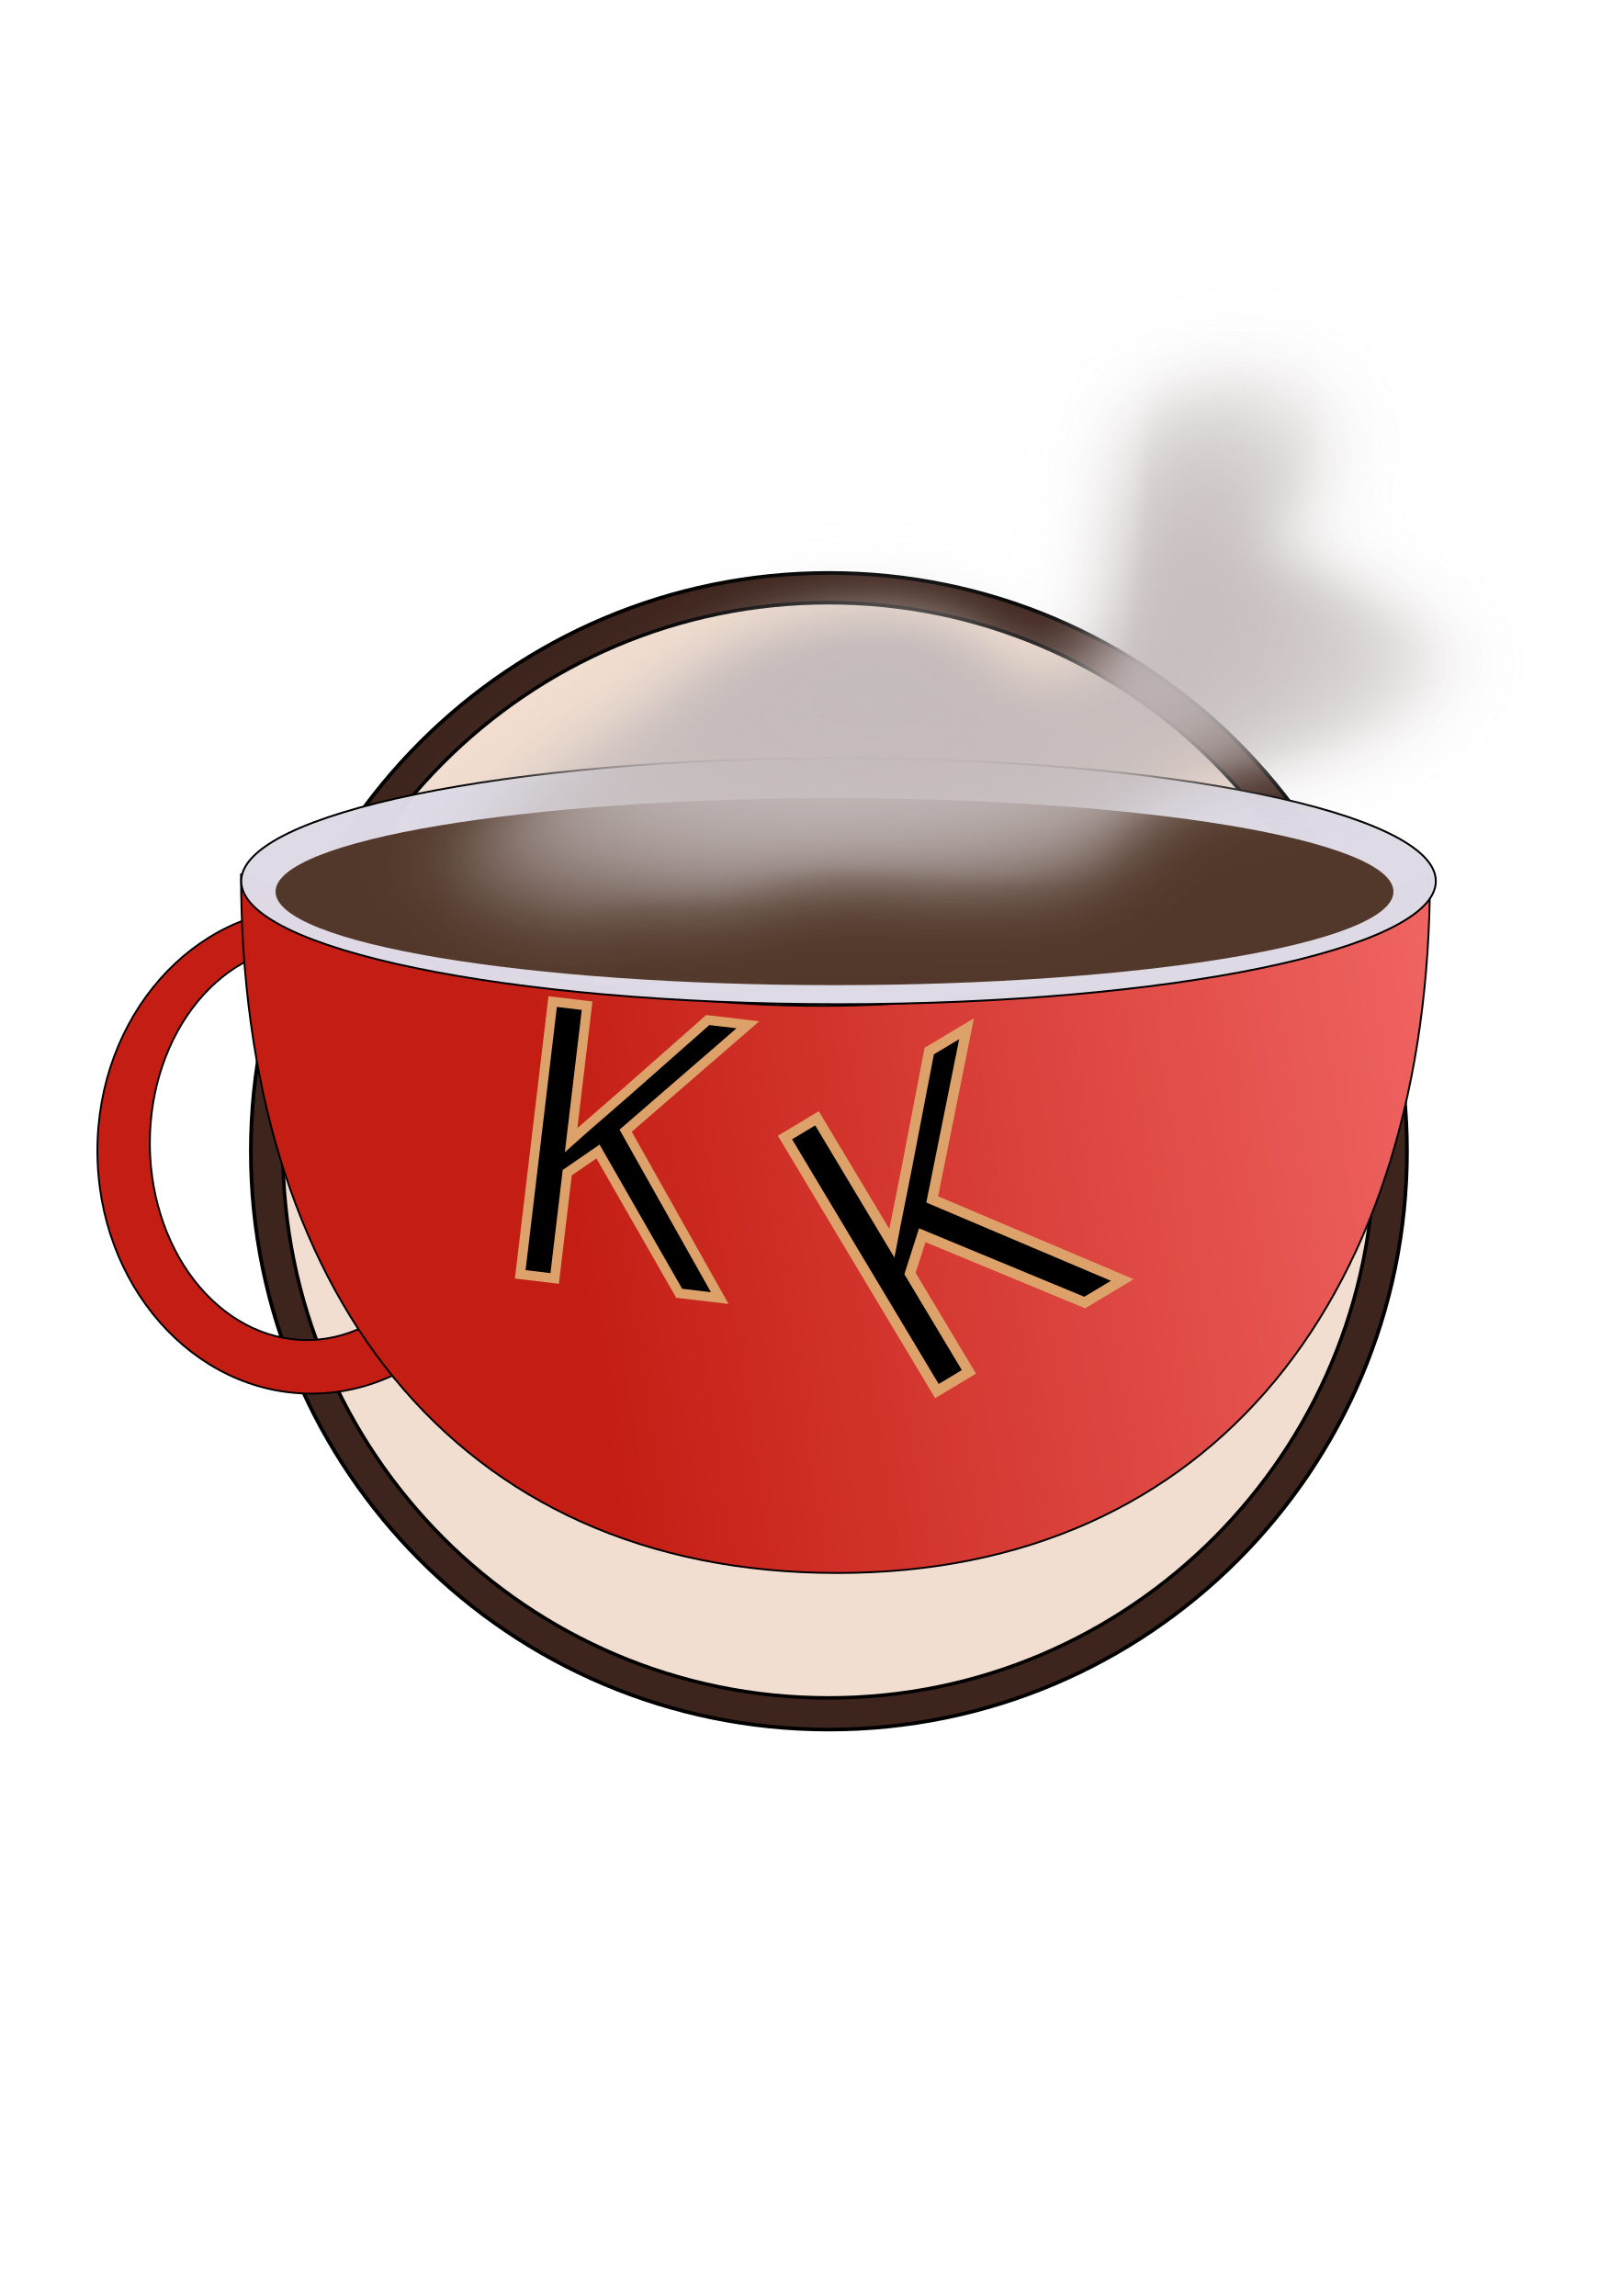
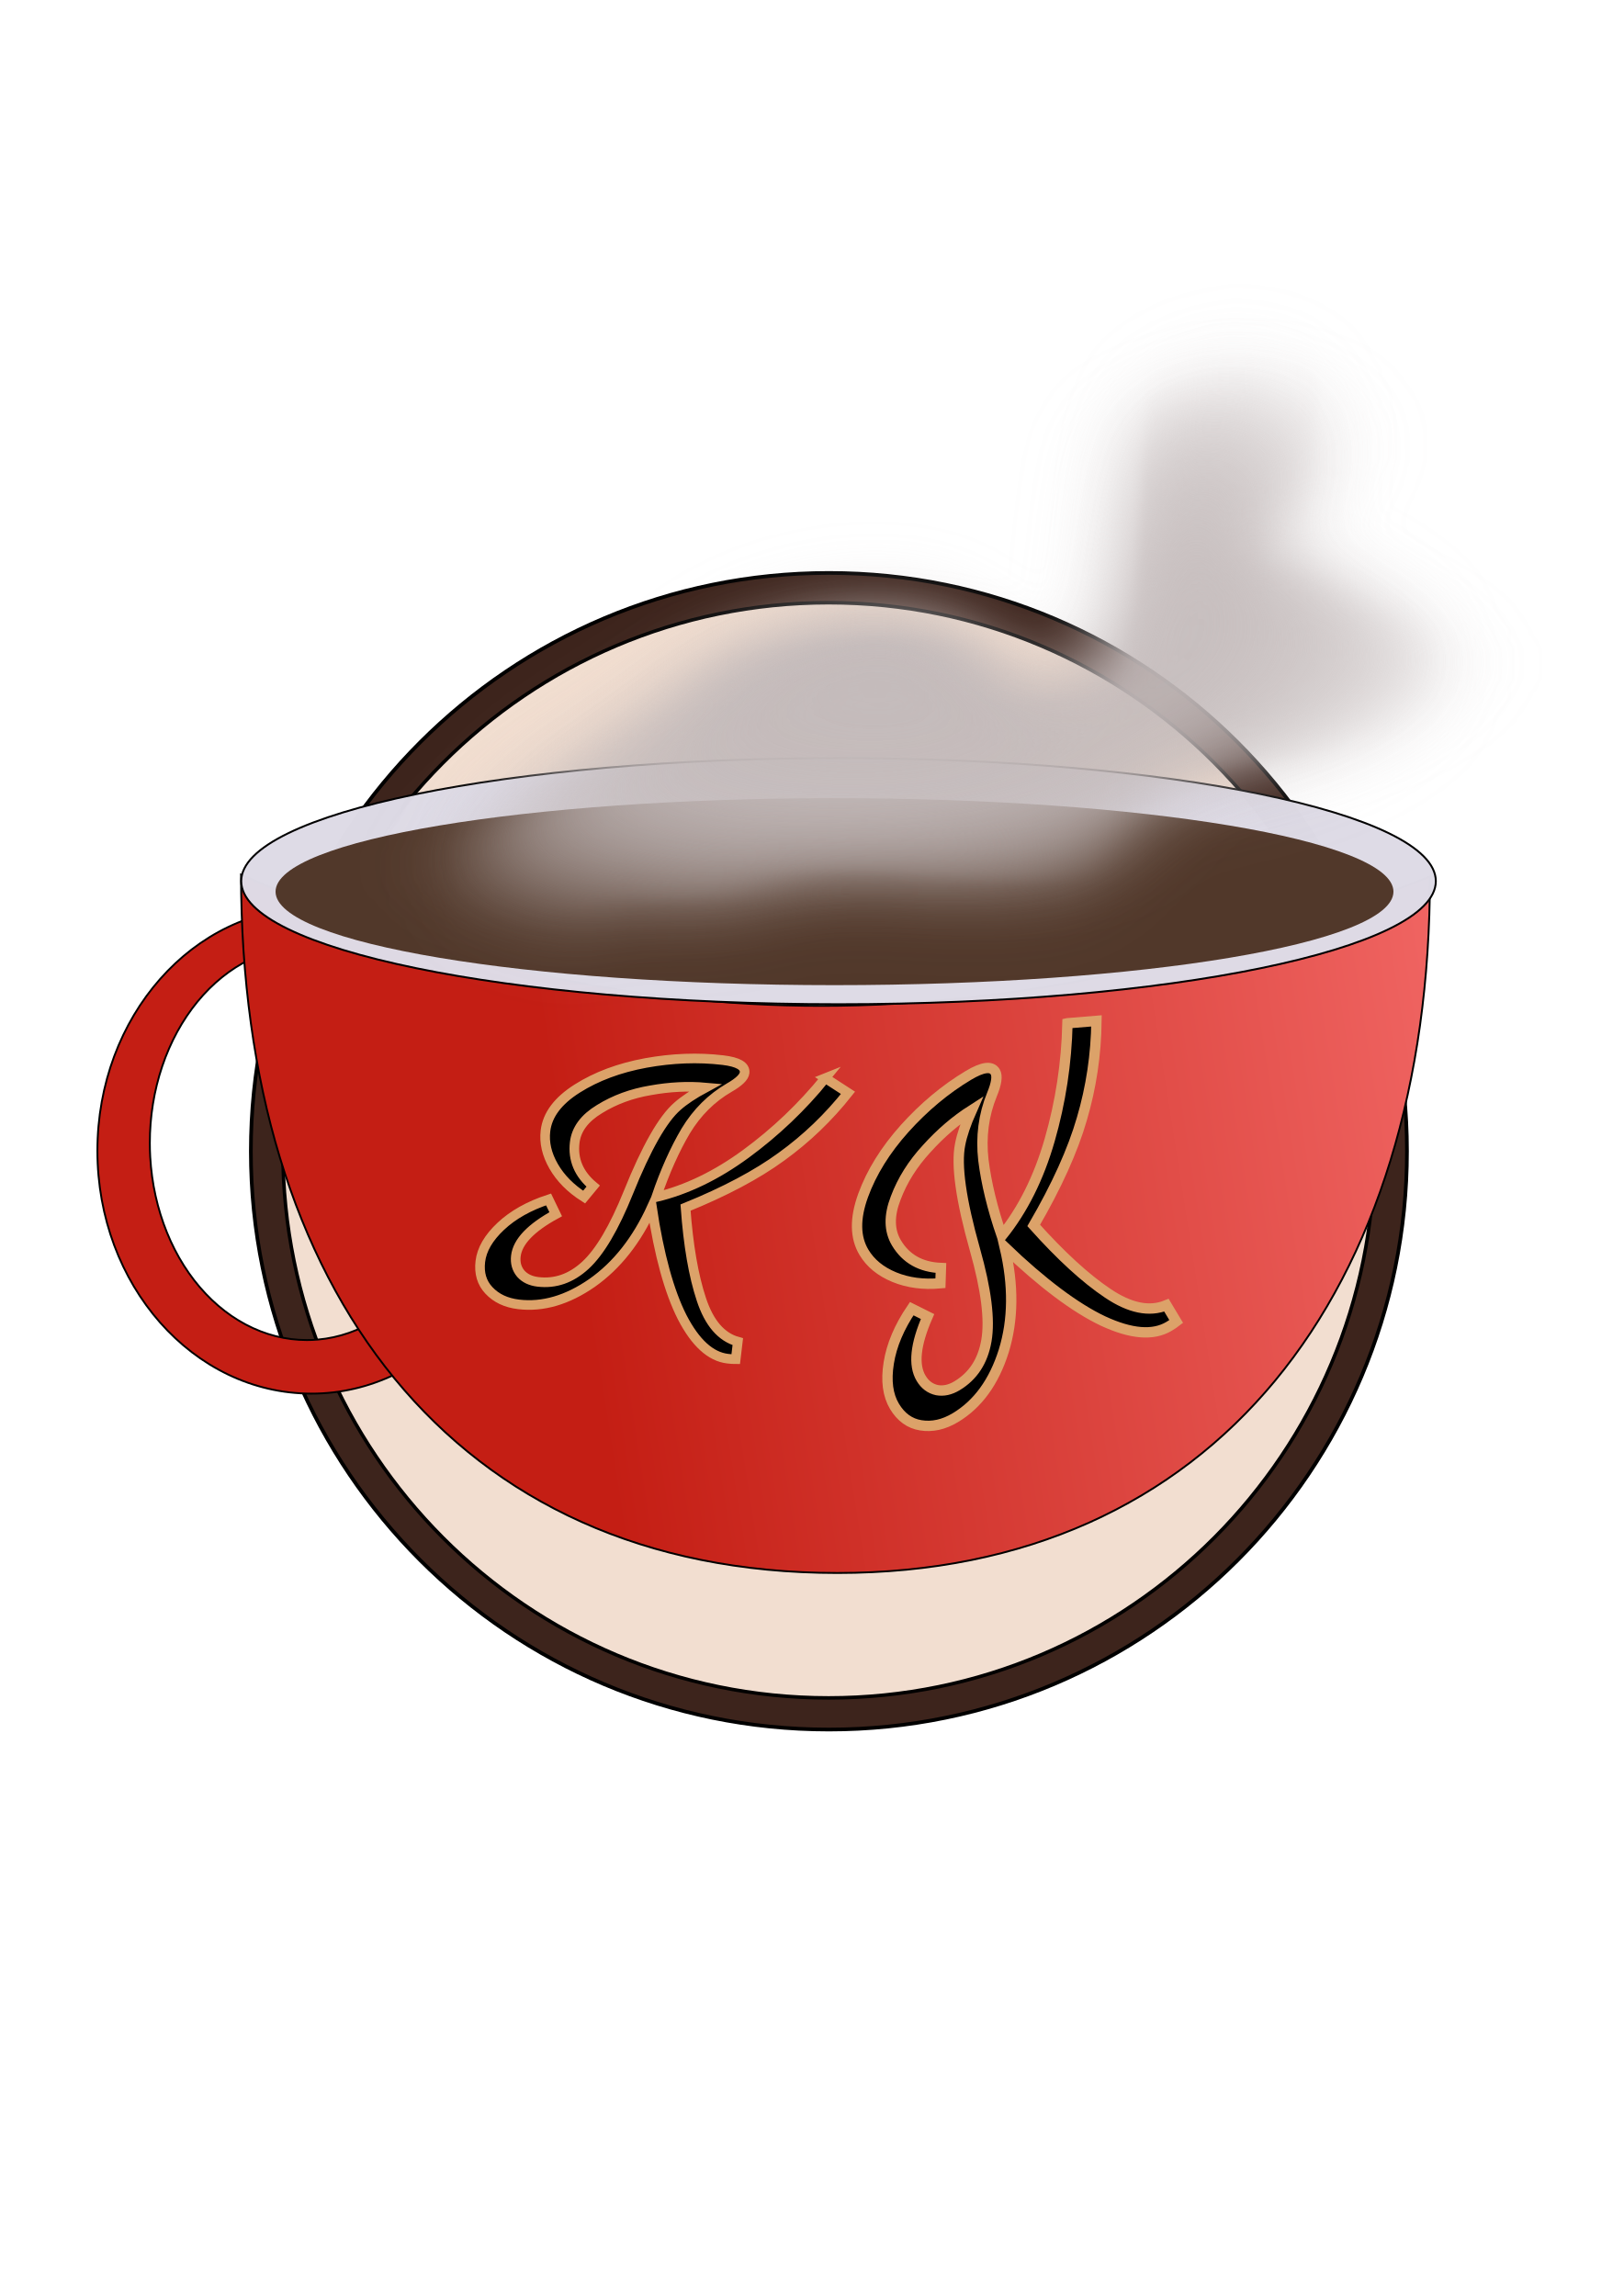
- <svg xmlns="http://www.w3.org/2000/svg" xmlns:xlink="http://www.w3.org/1999/xlink" id="svg4581" version="1.1" viewBox="0 0 210 297" height="297mm" width="210mm">
+ <svg xmlns="http://www.w3.org/2000/svg" xmlns:xlink="http://www.w3.org/1999/xlink" width="210mm" height="297mm" viewBox="0 0 210 297" version="1.1" id="svg4581">
  <defs id="defs4575">
    <linearGradient id="linearGradient864">
-       <stop id="stop860" offset="0" style="stop-color:#c41e14;stop-opacity:1" />
-       <stop id="stop862" offset="1" style="stop-color:#ff7d7d;stop-opacity:1" />
+       <stop style="stop-color:#c41e14;stop-opacity:1" offset="0" id="stop860" />
+       <stop style="stop-color:#ff7d7d;stop-opacity:1" offset="1" id="stop862" />
    </linearGradient>
    <linearGradient id="linearGradient5521">
-       <stop id="stop5517" offset="0" style="stop-color:#c4bbbb;stop-opacity:1;" />
-       <stop id="stop5519" offset="1" style="stop-color:#c4bbbb;stop-opacity:0;" />
+       <stop style="stop-color:#c4bbbb;stop-opacity:1;" offset="0" id="stop5517" />
+       <stop style="stop-color:#c4bbbb;stop-opacity:0;" offset="1" id="stop5519" />
    </linearGradient>
-     <filter id="filter5465" style="color-interpolation-filters:sRGB;">
-       <feGaussianBlur id="feGaussianBlur5457" result="fbSourceGraphic" stdDeviation="5" />
-       <feGaussianBlur id="feGaussianBlur5459" result="result1" in="SourceGraphic" stdDeviation="0.01" />
-       <feComposite id="feComposite5461" result="result2" k3="0.5" k2="0.5" in="fbSourceGraphic" operator="arithmetic" in2="result1" />
-       <feBlend id="feBlend5463" result="fbSourceGraphic" mode="normal" in2="fbSourceGraphic" />
-       <feColorMatrix id="feColorMatrix5467" values="0 0 0 -1 0 0 0 0 -1 0 0 0 0 -1 0 0 0 0 1 0" in="fbSourceGraphic" result="fbSourceGraphicAlpha" />
-       <feColorMatrix result="colormatrix" values="1 0 0 0 0 0 1 0 0 0 0 0 1 0 0 -0.212 -0.715 -0.072 1 0 " in="fbSourceGraphic" id="feColorMatrix5469" />
-       <feComposite result="composite" k4="0" k3="0" k2="1" operator="arithmetic" in="fbSourceGraphic" id="feComposite5471" in2="colormatrix" />
-       <feGaussianBlur result="blur1" stdDeviation="5 0.01" id="feGaussianBlur5473" />
-       <feGaussianBlur result="blur2" stdDeviation="0.01 5" in="composite" id="feGaussianBlur5475" />
-       <feBlend result="blend" mode="darken" in="blur2" id="feBlend5477" in2="blur1" />
+     <filter style="color-interpolation-filters:sRGB;" id="filter5465">
+       <feGaussianBlur stdDeviation="5" result="fbSourceGraphic" id="feGaussianBlur5457" />
+       <feGaussianBlur stdDeviation="0.01" in="SourceGraphic" result="result1" id="feGaussianBlur5459" />
+       <feComposite in2="result1" operator="arithmetic" in="fbSourceGraphic" k2="0.5" k3="0.5" result="result2" id="feComposite5461" />
+       <feBlend in2="fbSourceGraphic" mode="normal" result="fbSourceGraphic" id="feBlend5463" />
+       <feColorMatrix result="fbSourceGraphicAlpha" in="fbSourceGraphic" values="0 0 0 -1 0 0 0 0 -1 0 0 0 0 -1 0 0 0 0 1 0" id="feColorMatrix5467" />
+       <feColorMatrix id="feColorMatrix5469" in="fbSourceGraphic" values="1 0 0 0 0 0 1 0 0 0 0 0 1 0 0 -0.212 -0.715 -0.072 1 0 " result="colormatrix" />
+       <feComposite in2="colormatrix" id="feComposite5471" in="fbSourceGraphic" operator="arithmetic" k2="1" k3="0" k4="0" result="composite" />
+       <feGaussianBlur id="feGaussianBlur5473" stdDeviation="5 0.01" result="blur1" />
+       <feGaussianBlur id="feGaussianBlur5475" in="composite" stdDeviation="0.01 5" result="blur2" />
+       <feBlend in2="blur1" id="feBlend5477" in="blur2" mode="darken" result="blend" />
    </filter>
-     <radialGradient gradientUnits="userSpaceOnUse" gradientTransform="matrix(1,0,0,0.4805249,0,37.77518)" r="92.895" fy="72.718" fx="309.839" cy="72.718" cx="309.839" id="radialGradient5523" xlink:href="#linearGradient5521" />
-     <linearGradient spreadMethod="pad" gradientTransform="translate(-0.2672695,0.2672695)" gradientUnits="userSpaceOnUse" y2="141.435" x2="231.033" y1="165.856" x1="75.349" id="linearGradient866" xlink:href="#linearGradient864" />
+     <radialGradient xlink:href="#linearGradient5521" id="radialGradient5523" cx="309.839" cy="72.718" fx="309.839" fy="72.718" r="92.895" gradientTransform="matrix(1,0,0,0.4805249,0,37.77518)" gradientUnits="userSpaceOnUse" />
+     <linearGradient xlink:href="#linearGradient864" id="linearGradient866" x1="75.349" y1="165.856" x2="231.033" y2="141.435" gradientUnits="userSpaceOnUse" gradientTransform="translate(-0.2672695,0.2672695)" spreadMethod="pad" />
  </defs>
  <g id="layer2">
-     <g style="fill:#3d241c;fill-opacity:1" transform="matrix(1.799775,0,0,1.800817,-69.45884,-100.9962)" id="layer1-4">
-       <circle style="opacity:1;fill:#3d241c;fill-opacity:1;stroke:#000000;stroke-width:0.265;stroke-opacity:1" id="path4548" cx="98.16" cy="138.779" r="41.54" />
-       <ellipse style="opacity:1;fill:#3d241c;fill-opacity:1;stroke:none;stroke-width:0.249;stroke-opacity:1" id="path4548-4" cx="98.16" cy="138.911" rx="39.302" ry="38.928" />
+     <g id="layer1-4" transform="matrix(1.799775,0,0,1.800817,-69.45884,-100.9962)" style="fill:#3d241c;fill-opacity:1">
+       <circle r="41.54" cy="138.779" cx="98.16" id="path4548" style="opacity:1;fill:#3d241c;fill-opacity:1;stroke:#000000;stroke-width:0.265;stroke-opacity:1" />
+       <ellipse ry="38.928" rx="39.302" cy="138.911" cx="98.16" id="path4548-4" style="opacity:1;fill:#3d241c;fill-opacity:1;stroke:none;stroke-width:0.249;stroke-opacity:1" />
    </g>
  </g>
  <g id="layer6">
-     <g style="fill:#f2ded0;fill-opacity:1" transform="matrix(1.699135,0,0,1.705168,-59.62135,-87.84239)" id="layer1-4-9">
-       <circle style="opacity:1;fill:#f2ded0;fill-opacity:1;stroke:#000000;stroke-width:0.265;stroke-opacity:1" id="path4548-42" cx="98.16" cy="138.779" r="41.54" />
-       <ellipse style="opacity:1;fill:#f2ded0;fill-opacity:1;stroke:none;stroke-width:0.249;stroke-opacity:1" id="path4548-4-0" cx="98.16" cy="138.911" rx="39.302" ry="38.928" />
+     <g id="layer1-4-9" transform="matrix(1.699135,0,0,1.705168,-59.62135,-87.84239)" style="fill:#f2ded0;fill-opacity:1">
+       <circle r="41.54" cy="138.779" cx="98.16" id="path4548-42" style="opacity:1;fill:#f2ded0;fill-opacity:1;stroke:#000000;stroke-width:0.265;stroke-opacity:1" />
+       <ellipse ry="38.928" rx="39.302" cy="138.911" cx="98.16" id="path4548-4-0" style="opacity:1;fill:#f2ded0;fill-opacity:1;stroke:none;stroke-width:0.249;stroke-opacity:1" />
    </g>
  </g>
  <g id="layer3">
-     <path id="path5176" d="m 40.269,117.449 a 27.672,31.411 0 0 0 -27.672,31.411 27.672,31.411 0 0 0 27.672,31.412 27.672,31.411 0 0 0 27.672,-31.412 27.672,31.411 0 0 0 -27.672,-31.411 z m -0.582,4.926 a 20.312,25.484 0 0 1 2.028,0.127 20.312,25.484 0 0 1 2.008,0.381 20.312,25.484 0 0 1 1.967,0.63 20.312,25.484 0 0 1 1.907,0.873 20.312,25.484 0 0 1 1.828,1.108 20.312,25.484 0 0 1 1.731,1.331 20.312,25.484 0 0 1 1.616,1.542 20.312,25.484 0 0 1 1.486,1.736 20.312,25.484 0 0 1 1.34,1.914 20.312,25.484 0 0 1 1.181,2.072 20.312,25.484 0 0 1 1.01,2.21 20.312,25.484 0 0 1 0.83,2.325 20.312,25.484 0 0 1 0.64,2.417 20.312,25.484 0 0 1 0.445,2.486 20.312,25.484 0 0 1 0.245,2.529 20.312,25.484 0 0 1 0.051,1.803 20.312,25.484 0 0 1 -0.102,2.544 20.312,25.484 0 0 1 -0.303,2.519 20.312,25.484 0 0 1 -0.502,2.468 20.312,25.484 0 0 1 -0.696,2.393 20.312,25.484 0 0 1 -0.883,2.293 20.312,25.484 0 0 1 -1.061,2.172 20.312,25.484 0 0 1 -1.229,2.028 20.312,25.484 0 0 1 -1.384,1.864 20.312,25.484 0 0 1 -1.525,1.681 20.312,25.484 0 0 1 -1.651,1.482 20.312,25.484 0 0 1 -1.761,1.268 20.312,25.484 0 0 1 -1.853,1.041 20.312,25.484 0 0 1 -1.927,0.803 20.312,25.484 0 0 1 -1.981,0.558 20.312,25.484 0 0 1 -2.016,0.307 20.312,25.484 0 0 1 -1.436,0.064 20.312,25.484 0 0 1 -2.028,-0.127 20.312,25.484 0 0 1 -2.007,-0.381 20.312,25.484 0 0 1 -1.968,-0.63 20.312,25.484 0 0 1 -1.907,-0.874 20.312,25.484 0 0 1 -1.828,-1.108 20.312,25.484 0 0 1 -1.731,-1.331 20.312,25.484 0 0 1 -1.616,-1.542 20.312,25.484 0 0 1 -1.486,-1.736 20.312,25.484 0 0 1 -1.34,-1.914 20.312,25.484 0 0 1 -1.181,-2.072 20.312,25.484 0 0 1 -1.01,-2.21 20.312,25.484 0 0 1 -0.829,-2.325 20.312,25.484 0 0 1 -0.64,-2.417 20.312,25.484 0 0 1 -0.445,-2.486 20.312,25.484 0 0 1 -0.245,-2.529 20.312,25.484 0 0 1 -0.051,-1.802 20.312,25.484 0 0 1 0.101,-2.545 20.312,25.484 0 0 1 0.303,-2.519 20.312,25.484 0 0 1 0.502,-2.468 20.312,25.484 0 0 1 0.696,-2.393 20.312,25.484 0 0 1 0.883,-2.294 20.312,25.484 0 0 1 1.061,-2.172 20.312,25.484 0 0 1 1.229,-2.028 20.312,25.484 0 0 1 1.384,-1.864 20.312,25.484 0 0 1 1.525,-1.681 20.312,25.484 0 0 1 1.651,-1.482 20.312,25.484 0 0 1 1.761,-1.268 20.312,25.484 0 0 1 1.853,-1.041 20.312,25.484 0 0 1 1.927,-0.803 20.312,25.484 0 0 1 1.981,-0.558 20.312,25.484 0 0 1 2.016,-0.307 20.312,25.484 0 0 1 1.437,-0.064 z" style="opacity:1;fill:#c41e14;fill-opacity:1;stroke:#000000;stroke-width:0.239;stroke-opacity:1" />
+     <path style="opacity:1;fill:#c41e14;fill-opacity:1;stroke:#000000;stroke-width:0.239;stroke-opacity:1" d="m 40.269,117.449 a 27.672,31.411 0 0 0 -27.672,31.411 27.672,31.411 0 0 0 27.672,31.412 27.672,31.411 0 0 0 27.672,-31.412 27.672,31.411 0 0 0 -27.672,-31.411 z m -0.582,4.926 a 20.312,25.484 0 0 1 2.028,0.127 20.312,25.484 0 0 1 2.008,0.381 20.312,25.484 0 0 1 1.967,0.63 20.312,25.484 0 0 1 1.907,0.873 20.312,25.484 0 0 1 1.828,1.108 20.312,25.484 0 0 1 1.731,1.331 20.312,25.484 0 0 1 1.616,1.542 20.312,25.484 0 0 1 1.486,1.736 20.312,25.484 0 0 1 1.34,1.914 20.312,25.484 0 0 1 1.181,2.072 20.312,25.484 0 0 1 1.01,2.21 20.312,25.484 0 0 1 0.83,2.325 20.312,25.484 0 0 1 0.64,2.417 20.312,25.484 0 0 1 0.445,2.486 20.312,25.484 0 0 1 0.245,2.529 20.312,25.484 0 0 1 0.051,1.803 20.312,25.484 0 0 1 -0.102,2.544 20.312,25.484 0 0 1 -0.303,2.519 20.312,25.484 0 0 1 -0.502,2.468 20.312,25.484 0 0 1 -0.696,2.393 20.312,25.484 0 0 1 -0.883,2.293 20.312,25.484 0 0 1 -1.061,2.172 20.312,25.484 0 0 1 -1.229,2.028 20.312,25.484 0 0 1 -1.384,1.864 20.312,25.484 0 0 1 -1.525,1.681 20.312,25.484 0 0 1 -1.651,1.482 20.312,25.484 0 0 1 -1.761,1.268 20.312,25.484 0 0 1 -1.853,1.041 20.312,25.484 0 0 1 -1.927,0.803 20.312,25.484 0 0 1 -1.981,0.558 20.312,25.484 0 0 1 -2.016,0.307 20.312,25.484 0 0 1 -1.436,0.064 20.312,25.484 0 0 1 -2.028,-0.127 20.312,25.484 0 0 1 -2.007,-0.381 20.312,25.484 0 0 1 -1.968,-0.63 20.312,25.484 0 0 1 -1.907,-0.874 20.312,25.484 0 0 1 -1.828,-1.108 20.312,25.484 0 0 1 -1.731,-1.331 20.312,25.484 0 0 1 -1.616,-1.542 20.312,25.484 0 0 1 -1.486,-1.736 20.312,25.484 0 0 1 -1.34,-1.914 20.312,25.484 0 0 1 -1.181,-2.072 20.312,25.484 0 0 1 -1.01,-2.21 20.312,25.484 0 0 1 -0.829,-2.325 20.312,25.484 0 0 1 -0.64,-2.417 20.312,25.484 0 0 1 -0.445,-2.486 20.312,25.484 0 0 1 -0.245,-2.529 20.312,25.484 0 0 1 -0.051,-1.802 20.312,25.484 0 0 1 0.101,-2.545 20.312,25.484 0 0 1 0.303,-2.519 20.312,25.484 0 0 1 0.502,-2.468 20.312,25.484 0 0 1 0.696,-2.393 20.312,25.484 0 0 1 0.883,-2.294 20.312,25.484 0 0 1 1.061,-2.172 20.312,25.484 0 0 1 1.229,-2.028 20.312,25.484 0 0 1 1.384,-1.864 20.312,25.484 0 0 1 1.525,-1.681 20.312,25.484 0 0 1 1.651,-1.482 20.312,25.484 0 0 1 1.761,-1.268 20.312,25.484 0 0 1 1.853,-1.041 20.312,25.484 0 0 1 1.927,-0.803 20.312,25.484 0 0 1 1.981,-0.558 20.312,25.484 0 0 1 2.016,-0.307 20.312,25.484 0 0 1 1.437,-0.064 z" id="path5176" />
  </g>
  <g id="layer5" />
  <g id="layer1">
-     <path id="path4585" d="m 31.175,113.138 c 48.469,21.311 94.31,23.829 153.766,0.244 0,53.784 -27.866,90.092 -76.637,90.092 -49.864,0 -77.129,-36.924 -77.129,-90.336 z" style="fill:url(#linearGradient866);fill-opacity:1;stroke:#000000;stroke-width:0.242px;stroke-linecap:butt;stroke-linejoin:miter;stroke-opacity:1;fill-rule:nonzero;opacity:1" />
-     <ellipse ry="15.919" rx="77.252" cy="113.983" cx="108.449" id="path5133" style="opacity:1;fill:#dedbe6;fill-opacity:0.99;stroke:#000000;stroke-width:0.248;stroke-opacity:1" />
-     <circle r="0" cy="147.768" cx="17.736" id="path5176-8" style="opacity:1;fill:#c41e14;fill-opacity:1;stroke:#000000;stroke-width:0.265;stroke-opacity:1" />
+     <path style="fill:url(#linearGradient866);fill-opacity:1;stroke:#000000;stroke-width:0.242px;stroke-linecap:butt;stroke-linejoin:miter;stroke-opacity:1;fill-rule:nonzero;opacity:1" d="m 31.175,113.138 c 48.469,21.311 94.31,23.829 153.766,0.244 0,53.784 -27.866,90.092 -76.637,90.092 -49.864,0 -77.129,-36.924 -77.129,-90.336 z" id="path4585" />
+     <ellipse style="opacity:1;fill:#dedbe6;fill-opacity:0.99;stroke:#000000;stroke-width:0.248;stroke-opacity:1" id="path5133" cx="108.449" cy="113.983" rx="77.252" ry="15.919" />
+     <circle style="opacity:1;fill:#c41e14;fill-opacity:1;stroke:#000000;stroke-width:0.265;stroke-opacity:1" id="path5176-8" cx="17.736" cy="147.768" r="0" />
  </g>
  <g id="layer4">
-     <ellipse style="opacity:1;fill:#51382a;fill-opacity:1;stroke:none;stroke-width:0.209;stroke-opacity:1" id="ellipse5138" cx="107.93" cy="115.34" rx="72.291" ry="12.094" />
+     <ellipse ry="12.094" rx="72.291" cy="115.34" cx="107.93" id="ellipse5138" style="opacity:1;fill:#51382a;fill-opacity:1;stroke:none;stroke-width:0.209;stroke-opacity:1" />
  </g>
-   <g id="layer7" transform="translate(-0.3146186,-0.3146186)">
-     <flowRoot style="font-style:normal;font-weight:normal;font-size:40px;line-height:1.25;font-family:sans-serif;letter-spacing:0px;word-spacing:0px;fill:#000000;fill-opacity:1;stroke:none" id="flowRoot5327" xml:space="preserve">
+   <g transform="translate(-0.3146186,-0.3146186)" id="layer7">
+     <flowRoot xml:space="preserve" id="flowRoot5327" style="font-style:normal;font-weight:normal;font-size:40px;line-height:1.25;font-family:sans-serif;letter-spacing:0px;word-spacing:0px;fill:#000000;fill-opacity:1;stroke:none">
      <flowRegion id="flowRegion5329">
-         <rect y="582.52" x="300" height="110" width="250" id="rect5331" />
+         <rect id="rect5331" width="250" height="110" x="300" y="582.52" />
      </flowRegion>
      <flowPara id="flowPara5333" />
    </flowRoot>
-     <text id="text5337" y="167.354" x="103.188" style="font-style:normal;font-weight:normal;font-size:10.583px;line-height:1.25;font-family:sans-serif;letter-spacing:0px;word-spacing:0px;fill:#000000;fill-opacity:1;stroke:none;stroke-width:0.265" xml:space="preserve">
-       <tspan style="stroke-width:0.265" y="176.718" x="103.188" id="tspan5335" />
+     <text xml:space="preserve" style="font-style:normal;font-weight:normal;font-size:10.583px;line-height:1.25;font-family:sans-serif;letter-spacing:0px;word-spacing:0px;fill:#000000;fill-opacity:1;stroke:none;stroke-width:0.265" x="103.188" y="167.354" id="text5337">
+       <tspan id="tspan5335" x="103.188" y="176.718" style="stroke-width:0.265" />
    </text>
-     <path transform="matrix(0.8616344,-0.1306884,0.1306884,0.8616344,-158.3081,61.96047)" id="path5373" d="m 263.528,103.23 c 0,0 10.156,3.474 17.907,1.336 7.751,-2.138 14.967,-0.802 23.52,1.604 8.553,2.405 16.571,3.474 22.183,3.742 5.613,0.267 10.958,-9.622 16.303,-11.493 5.345,-1.871 13.898,-0.267 25.123,-2.138 11.225,-1.871 20.312,-6.147 18.442,-10.958 -1.871,-4.811 -9.087,-8.285 -14.967,-12.562 -5.88,-4.276 -14.7,-5.88 -4.276,-12.562 10.424,-6.682 9.889,-30.736 -3.474,-23.252 -13.363,7.484 -13.898,2.94 -16.303,14.165 -2.405,11.225 -3.475,18.174 -5.345,21.916 -1.871,3.742 -2.405,8.018 -6.949,9.354 -4.544,1.336 -9.889,2.138 -13.898,-1.871 -4.009,-4.009 -5.88,-7.751 -12.829,-9.622 -6.949,-1.871 -16.571,-1.871 -24.054,0.535 -7.484,2.405 -4.544,2.138 -14.433,6.414 -9.889,4.276 -16.303,5.613 -22.183,9.354 -5.88,3.742 -8.82,3.742 -11.493,9.354 -2.673,5.613 -7.751,8.018 -1.069,10.424 6.682,2.405 7.751,3.742 12.562,2.138 4.811,-1.604 6.147,-2.138 8.018,-3.207 1.871,-1.069 7.216,-2.673 7.216,-2.673 z" style="fill:url(#radialGradient5523);fill-opacity:1;stroke:none;stroke-width:0.265px;stroke-linecap:butt;stroke-linejoin:miter;stroke-opacity:1;filter:url(#filter5465)" />
-     <text transform="rotate(6.780036)" id="text87" y="156.022" x="81.798" style="font-style:normal;font-variant:normal;font-weight:normal;font-stretch:normal;font-size:49.772px;line-height:1.25;font-family:'Marck Script';-inkscape-font-specification:'Marck Script';letter-spacing:0px;word-spacing:0px;fill:#000000;fill-opacity:1;stroke:#dca269;stroke-width:1.244;stroke-opacity:1" xml:space="preserve">
-       <tspan style="font-style:normal;font-variant:normal;font-weight:normal;font-stretch:normal;font-family:'Marck Script';-inkscape-font-specification:'Marck Script';stroke-width:1.244" id="tspan85" y="156.022" x="81.798">
-         <tspan style="font-style:normal;font-variant:normal;font-weight:normal;font-stretch:normal;font-family:'Marck Script';-inkscape-font-specification:'Marck Script';stroke-width:1.244" id="tspan83" y="156.022" x="81.798">K</tspan>
-       </tspan>
-     </text>
-     <text transform="rotate(-30.92579)" id="text93" y="217.066" x="6.391" style="font-style:normal;font-variant:normal;font-weight:normal;font-stretch:normal;font-size:53.552px;line-height:1.25;font-family:'Marck Script';-inkscape-font-specification:'Marck Script';letter-spacing:0px;word-spacing:0px;fill:#000000;fill-opacity:1;stroke:#dca269;stroke-width:1.339;stroke-opacity:1" xml:space="preserve">
-       <tspan style="font-style:normal;font-variant:normal;font-weight:normal;font-stretch:normal;font-family:'Marck Script';-inkscape-font-specification:'Marck Script';stroke-width:1.339" id="tspan91" y="217.066" x="6.391">
-         <tspan style="font-style:normal;font-variant:normal;font-weight:normal;font-stretch:normal;font-family:'Marck Script';-inkscape-font-specification:'Marck Script';stroke-width:1.339" id="tspan89" y="217.066" x="6.391">K</tspan>
-       </tspan>
-     </text>
+     <path style="fill:url(#radialGradient5523);fill-opacity:1;stroke:none;stroke-width:0.265px;stroke-linecap:butt;stroke-linejoin:miter;stroke-opacity:1;filter:url(#filter5465)" d="m 263.528,103.23 c 0,0 10.156,3.474 17.907,1.336 7.751,-2.138 14.967,-0.802 23.52,1.604 8.553,2.405 16.571,3.474 22.183,3.742 5.613,0.267 10.958,-9.622 16.303,-11.493 5.345,-1.871 13.898,-0.267 25.123,-2.138 11.225,-1.871 20.312,-6.147 18.442,-10.958 -1.871,-4.811 -9.087,-8.285 -14.967,-12.562 -5.88,-4.276 -14.7,-5.88 -4.276,-12.562 10.424,-6.682 9.889,-30.736 -3.474,-23.252 -13.363,7.484 -13.898,2.94 -16.303,14.165 -2.405,11.225 -3.475,18.174 -5.345,21.916 -1.871,3.742 -2.405,8.018 -6.949,9.354 -4.544,1.336 -9.889,2.138 -13.898,-1.871 -4.009,-4.009 -5.88,-7.751 -12.829,-9.622 -6.949,-1.871 -16.571,-1.871 -24.054,0.535 -7.484,2.405 -4.544,2.138 -14.433,6.414 -9.889,4.276 -16.303,5.613 -22.183,9.354 -5.88,3.742 -8.82,3.742 -11.493,9.354 -2.673,5.613 -7.751,8.018 -1.069,10.424 6.682,2.405 7.751,3.742 12.562,2.138 4.811,-1.604 6.147,-2.138 8.018,-3.207 1.871,-1.069 7.216,-2.673 7.216,-2.673 z" id="path5373" transform="matrix(0.8616344,-0.1306884,0.1306884,0.8616344,-158.3081,61.96047)" />
+     <g id="text87" style="font-style:normal;font-variant:normal;font-weight:normal;font-stretch:normal;font-size:49.772px;line-height:1.25;font-family:'Marck Script';-inkscape-font-specification:'Marck Script';letter-spacing:0px;word-spacing:0px;fill:#000000;fill-opacity:1;stroke:#dca269;stroke-width:1.244;stroke-opacity:1" transform="rotate(6.780036)" aria-label="K">
+       <path id="path56" style="font-style:normal;font-variant:normal;font-weight:normal;font-stretch:normal;font-family:'Marck Script';-inkscape-font-specification:'Marck Script';stroke-width:1.244" d="m 122.81,126.159 3.136,1.543 q -3.185,5.176 -7.565,9.208 -4.33,4.032 -11.547,8.013 1.394,7.217 3.434,11.547 2.041,4.38 5.326,4.878 v 2.289 q -0.398,0.05 -1.045,0.05 -3.335,0 -6.47,-4.629 -3.086,-4.629 -5.574,-13.687 -2.14,6.719 -6.52,10.651 -4.38,3.882 -9.108,3.882 -2.439,0 -4.031,-1.344 -1.543,-1.294 -1.543,-3.584 0,-2.339 2.09,-4.828 2.09,-2.489 5.724,-4.181 l 1.145,1.792 q -4.479,3.185 -4.479,5.973 0,1.344 0.896,2.19 0.896,0.796 2.339,0.796 3.384,0 5.823,-2.837 2.489,-2.887 4.43,-10.054 2.439,-9.009 4.977,-11.796 1.145,-1.294 3.335,-2.837 -3.434,0.1 -7.018,1.195 -3.584,1.045 -6.271,3.185 -2.688,2.09 -2.688,4.679 0,3.335 3.036,5.326 l -0.995,1.543 q -2.787,-1.344 -4.38,-3.484 -1.593,-2.14 -1.593,-4.43 0,-3.136 3.434,-5.923 3.434,-2.787 8.411,-4.33 5.027,-1.543 9.855,-1.543 2.986,0 2.986,1.294 0,0.846 -1.742,2.14 -3.185,2.389 -4.927,6.221 -1.692,3.832 -2.787,8.959 5.674,-2.09 10.85,-6.918 5.226,-4.878 9.058,-10.95 z" />
+     </g>
+     <g id="text93" style="font-style:normal;font-variant:normal;font-weight:normal;font-stretch:normal;font-size:53.552px;line-height:1.25;font-family:'Marck Script';-inkscape-font-specification:'Marck Script';letter-spacing:0px;word-spacing:0px;fill:#000000;fill-opacity:1;stroke:#dca269;stroke-width:1.339;stroke-opacity:1" transform="rotate(-30.92579)" aria-label="K">
+       <path id="path59" style="font-style:normal;font-variant:normal;font-weight:normal;font-stretch:normal;font-family:'Marck Script';-inkscape-font-specification:'Marck Script';stroke-width:1.339" d="m 50.518,184.935 3.374,1.66 q -3.427,5.569 -8.14,9.907 -4.659,4.338 -12.424,8.622 1.499,7.765 3.695,12.424 2.196,4.713 5.73,5.248 v 2.463 q -0.428,0.054 -1.125,0.054 -3.588,0 -6.962,-4.98 -3.32,-4.98 -5.998,-14.727 -2.303,7.229 -7.015,11.46 -4.713,4.177 -9.8,4.177 -2.624,0 -4.338,-1.446 -1.66,-1.392 -1.66,-3.856 0,-2.517 2.249,-5.195 2.249,-2.678 6.158,-4.498 l 1.232,1.928 q -4.82,3.427 -4.82,6.426 0,1.446 0.964,2.356 0.964,0.857 2.517,0.857 3.642,0 6.266,-3.052 2.678,-3.106 4.766,-10.817 2.624,-9.693 5.355,-12.692 1.232,-1.392 3.588,-3.052 -3.695,0.107 -7.551,1.285 -3.856,1.125 -6.748,3.427 -2.892,2.249 -2.892,5.034 0,3.588 3.267,5.73 l -1.071,1.66 q -2.999,-1.446 -4.713,-3.749 -1.714,-2.303 -1.714,-4.766 0,-3.374 3.695,-6.373 3.695,-2.999 9.05,-4.659 5.409,-1.66 10.603,-1.66 3.213,0 3.213,1.392 0,0.91 -1.874,2.303 -3.427,2.57 -5.302,6.694 -1.821,4.123 -2.999,9.639 6.105,-2.249 11.674,-7.444 5.623,-5.248 9.746,-11.781 z" />
+     </g>
  </g>
</svg>
